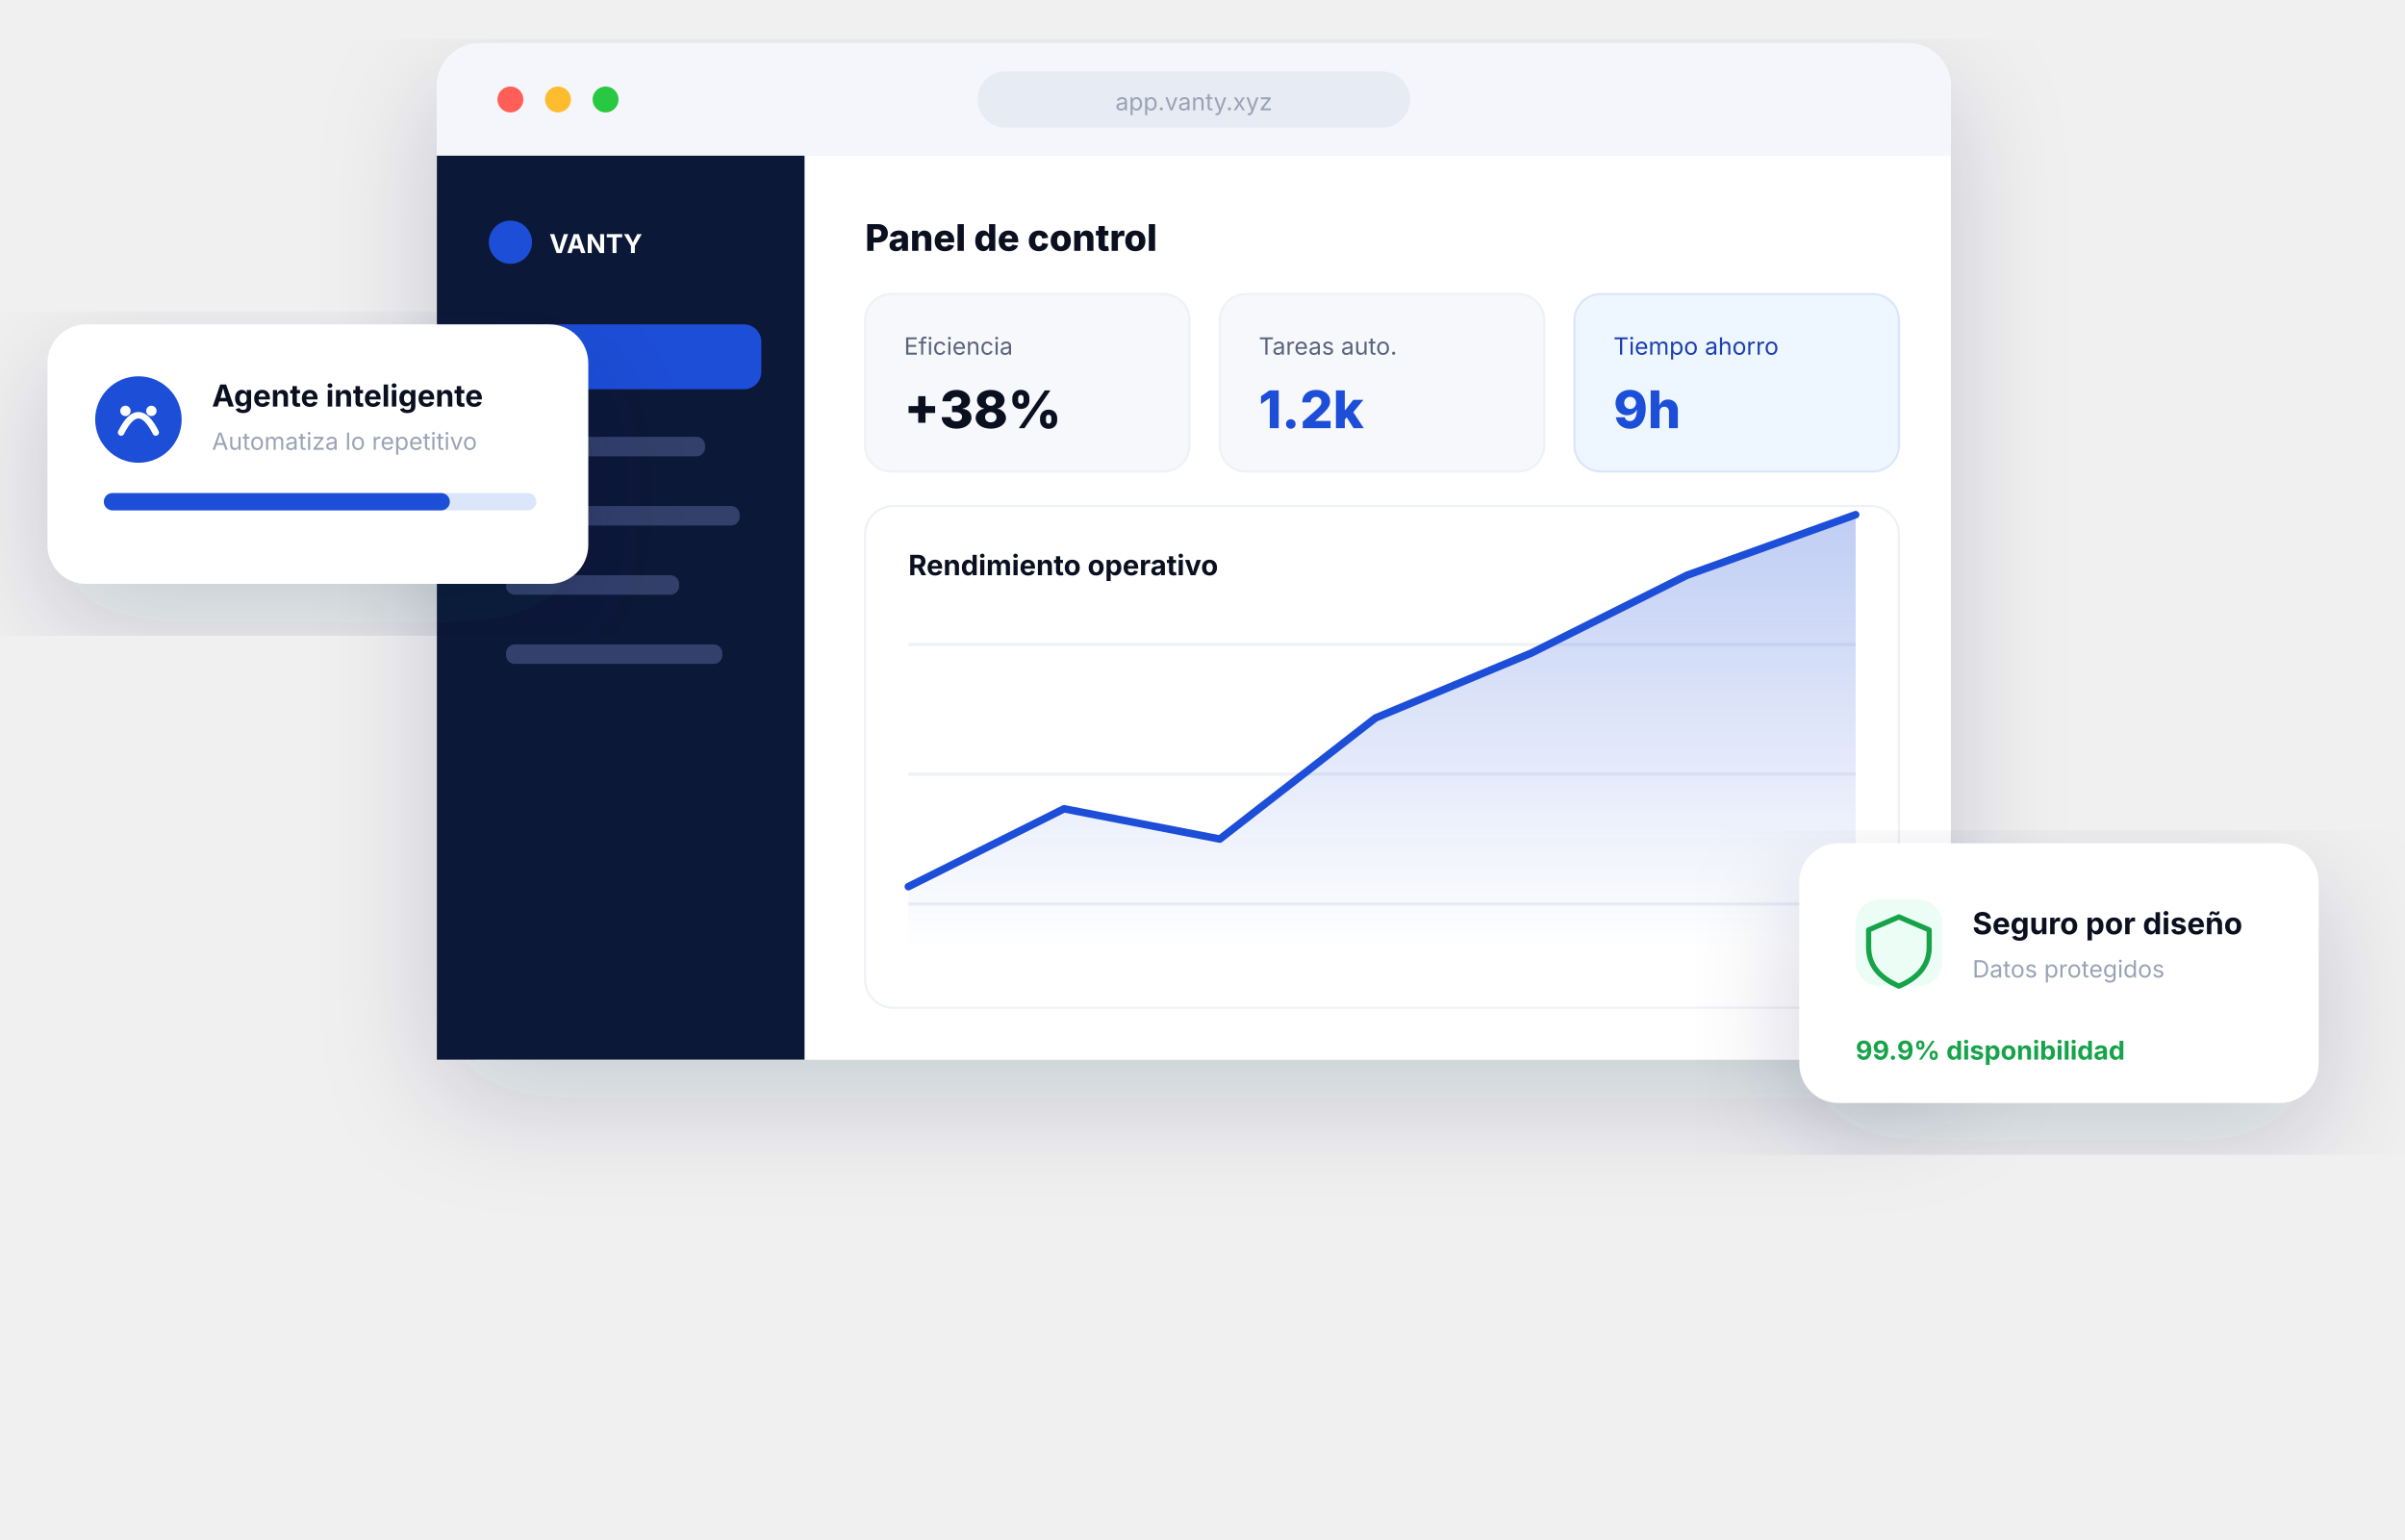
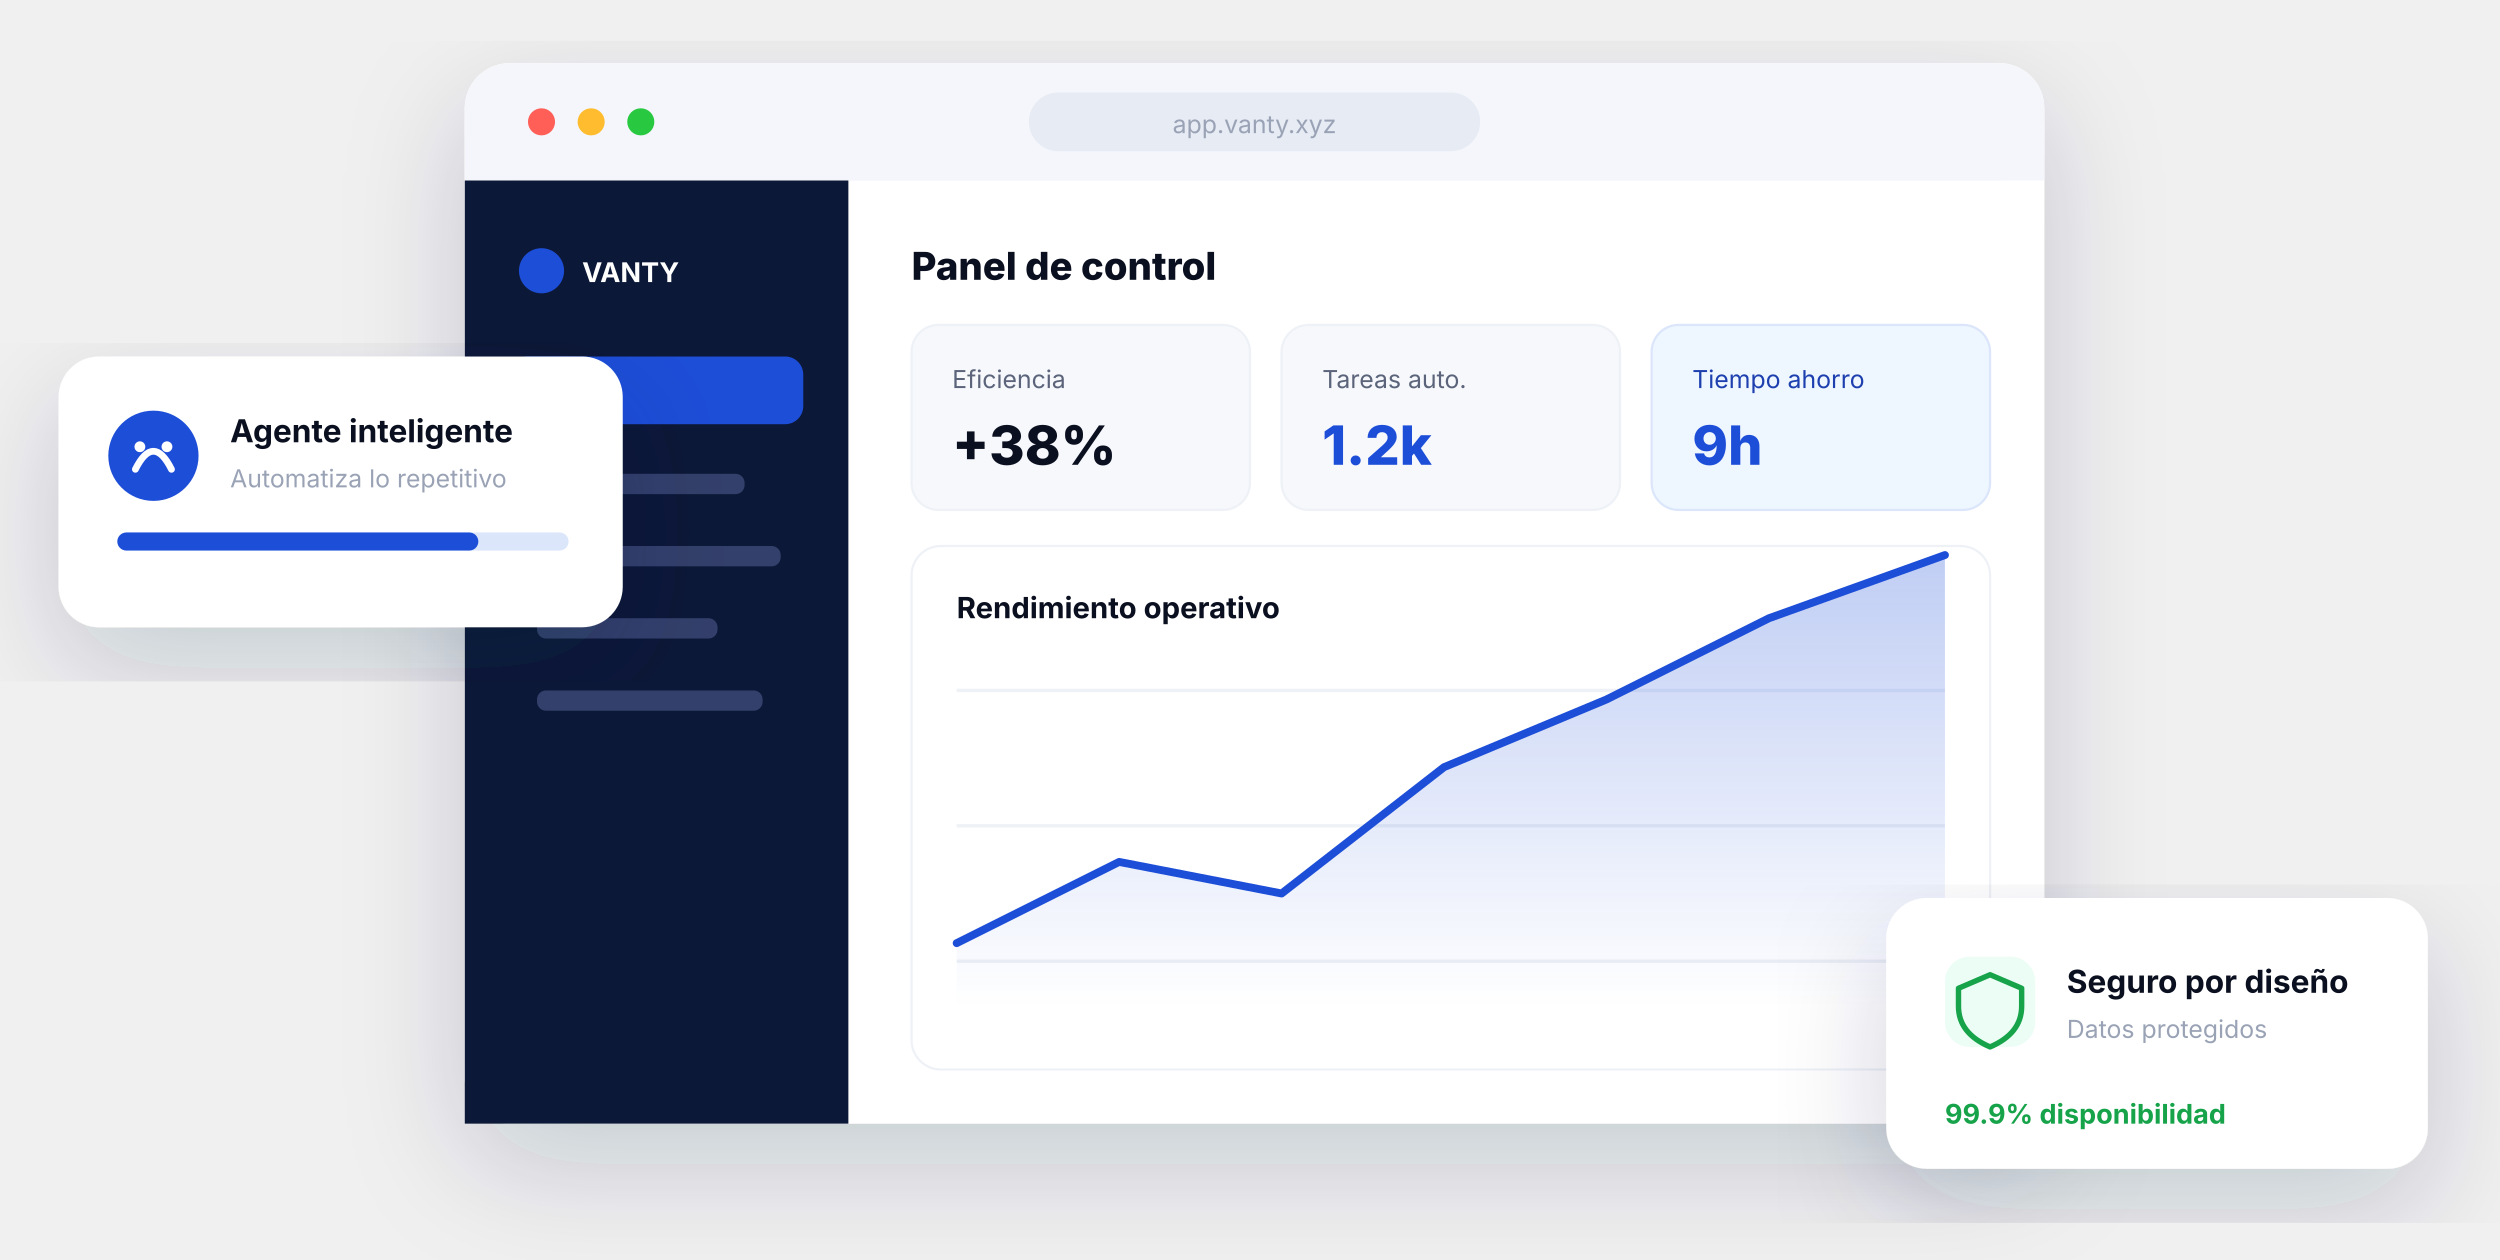
- <svg xmlns="http://www.w3.org/2000/svg" viewBox="48 150 1112 712" font-family="Inter, Arial, sans-serif">
+ <svg xmlns="http://www.w3.org/2000/svg" viewBox="44 142 1108 558" font-family="Inter, Arial, sans-serif">
  <defs>
    <linearGradient id="harea" x1="0" y1="0" x2="0" y2="1">
      <stop offset="0" stop-color="#1D4ED8" stop-opacity="0.28" />
      <stop offset="1" stop-color="#1D4ED8" stop-opacity="0" />
    </linearGradient>
    <filter id="hsh" x="-20%" y="-20%" width="140%" height="140%">
      <feDropShadow dx="0" dy="18" stdDeviation="26" flood-color="#1b2a52" flood-opacity="0.18" />
    </filter>
  </defs>
  <g filter="url(#hsh)">
    <rect x="250" y="170" width="700" height="470" rx="20" fill="#ffffff" />
  </g>
  <rect x="250" y="170" width="700" height="52" rx="20" fill="#f4f6fb" />
  <rect x="250" y="198" width="700" height="24" fill="#f4f6fb" />
  <circle cx="284" cy="196" r="6" fill="#ff5f57" />
  <circle cx="306" cy="196" r="6" fill="#febc2e" />
  <circle cx="328" cy="196" r="6" fill="#28c840" />
  <rect x="500" y="183" width="200" height="26" rx="13" fill="#e6ebf4" />
  <text x="600" y="201" fill="#9aa3b5" font-size="11" text-anchor="middle">app.vanty.xyz</text>
  <rect x="250" y="222" width="170" height="418" fill="#0c1838" />
  <circle cx="284" cy="262" r="10" fill="#1D4ED8" />
  <text x="302" y="267" fill="#fff" font-size="12" font-weight="700">VANTY</text>
  <rect x="270" y="300" width="130" height="30" rx="8" fill="#1D4ED8" />
  <rect x="282" y="352" width="92" height="9" rx="4" fill="#33406b" />
  <rect x="282" y="384" width="108" height="9" rx="4" fill="#33406b" />
  <rect x="282" y="416" width="80" height="9" rx="4" fill="#33406b" />
  <rect x="282" y="448" width="100" height="9" rx="4" fill="#33406b" />
  <text x="448" y="266" fill="#0b1020" font-size="17" font-weight="800">Panel de control</text>
  <rect x="448" y="286" width="150" height="82" rx="12" fill="#f6f8fc" stroke="#eef1f6" />
  <text x="466" y="314" fill="#5b647a" font-size="11">Eficiencia</text>
  <text x="466" y="348" fill="#0b1020" font-size="24" font-weight="800">+38%</text>
  <rect x="612" y="286" width="150" height="82" rx="12" fill="#f6f8fc" stroke="#eef1f6" />
  <text x="630" y="314" fill="#5b647a" font-size="11">Tareas auto.</text>
  <text x="630" y="348" fill="#1D4ED8" font-size="24" font-weight="800">1.2k</text>
  <rect x="776" y="286" width="150" height="82" rx="12" fill="#eef6ff" stroke="#dbe6fb" />
  <text x="794" y="314" fill="#1e40af" font-size="11">Tiempo ahorro</text>
  <text x="794" y="348" fill="#1D4ED8" font-size="24" font-weight="800">9h</text>
  <rect x="448" y="384" width="478" height="232" rx="13" fill="#ffffff" stroke="#eef1f6" />
  <text x="468" y="416" fill="#0b1020" font-size="13" font-weight="700">Rendimiento operativo</text>
  <g stroke="#eef1f6" stroke-width="1.5">
    <line x1="468" y1="448" x2="906" y2="448" />
    <line x1="468" y1="508" x2="906" y2="508" />
    <line x1="468" y1="568" x2="906" y2="568" />
  </g>
  <path d="M468 560 L540 524 L612 538 L684 482 L756 452 L828 416 L906 388 L906 588 L468 588 Z" fill="url(#harea)" />
  <polyline points="468,560 540,524 612,538 684,482 756,452 828,416 906,388" fill="none" stroke="#1D4ED8" stroke-width="3.5" stroke-linecap="round" stroke-linejoin="round" />
  <g filter="url(#hsh)">
    <rect x="70" y="300" width="250" height="120" rx="18" fill="#ffffff" />
  </g>
  <circle cx="112" cy="344" r="20" fill="#1D4ED8" />
  <path d="M104 350 q8 -16 16 0" fill="none" stroke="#fff" stroke-width="3" stroke-linecap="round" />
  <circle cx="106" cy="340" r="2.4" fill="#fff" />
  <circle cx="118" cy="340" r="2.4" fill="#fff" />
  <text x="146" y="338" fill="#0b1020" font-size="14" font-weight="700">Agente inteligente</text>
  <text x="146" y="358" fill="#9aa3b5" font-size="11">Automatiza lo repetitivo</text>
  <rect x="96" y="378" width="200" height="8" rx="4" fill="#dbe6fb" />
  <rect x="96" y="378" width="160" height="8" rx="4" fill="#1D4ED8" />
  <g filter="url(#hsh)">
    <rect x="880" y="540" width="240" height="120" rx="18" fill="#ffffff" />
  </g>
  <rect x="906" y="566" width="40" height="40" rx="11" fill="#ecfdf5" />
  <path d="M926 574 l14 6 v8 q0 12 -14 18 q-14 -6 -14 -18 v-8 z" fill="none" stroke="#16a34a" stroke-width="2.4" stroke-linejoin="round" />
  <text x="960" y="582" fill="#0b1020" font-size="14" font-weight="700">Seguro por diseño</text>
  <text x="960" y="602" fill="#9aa3b5" font-size="11">Datos protegidos</text>
  <text x="906" y="640" fill="#16a34a" font-size="12" font-weight="700">99.9% disponibilidad</text>
</svg>
